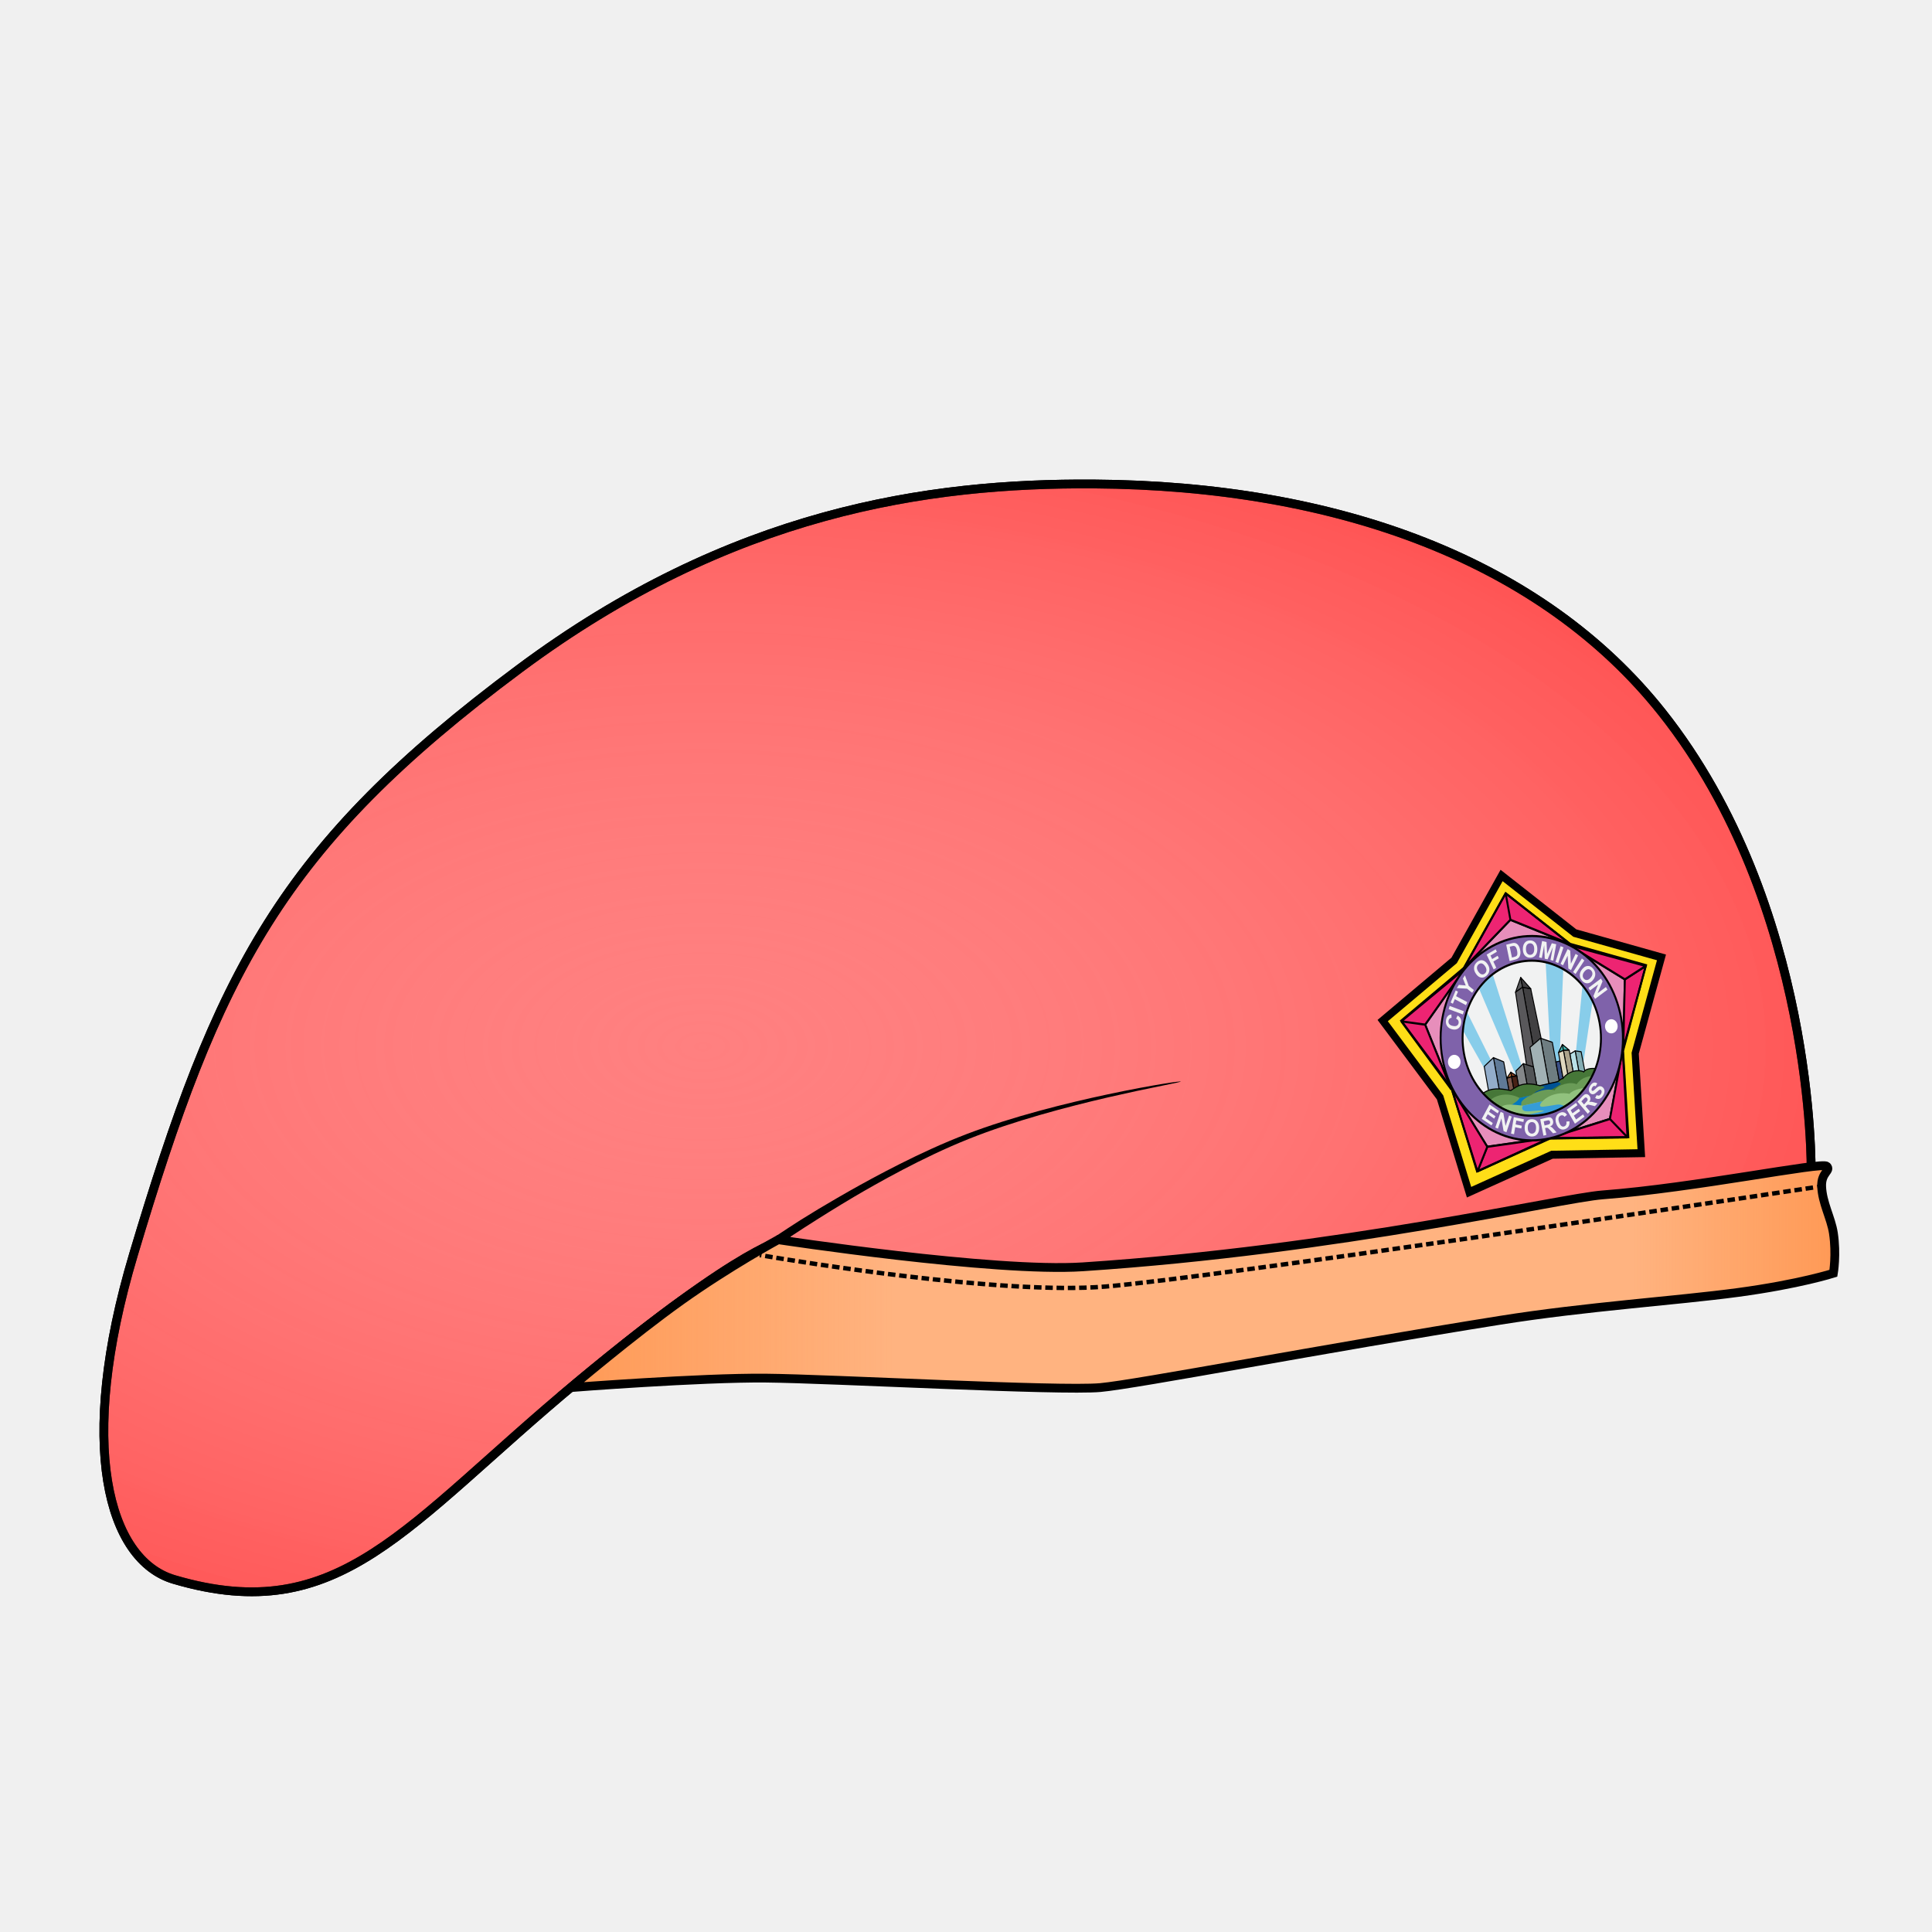
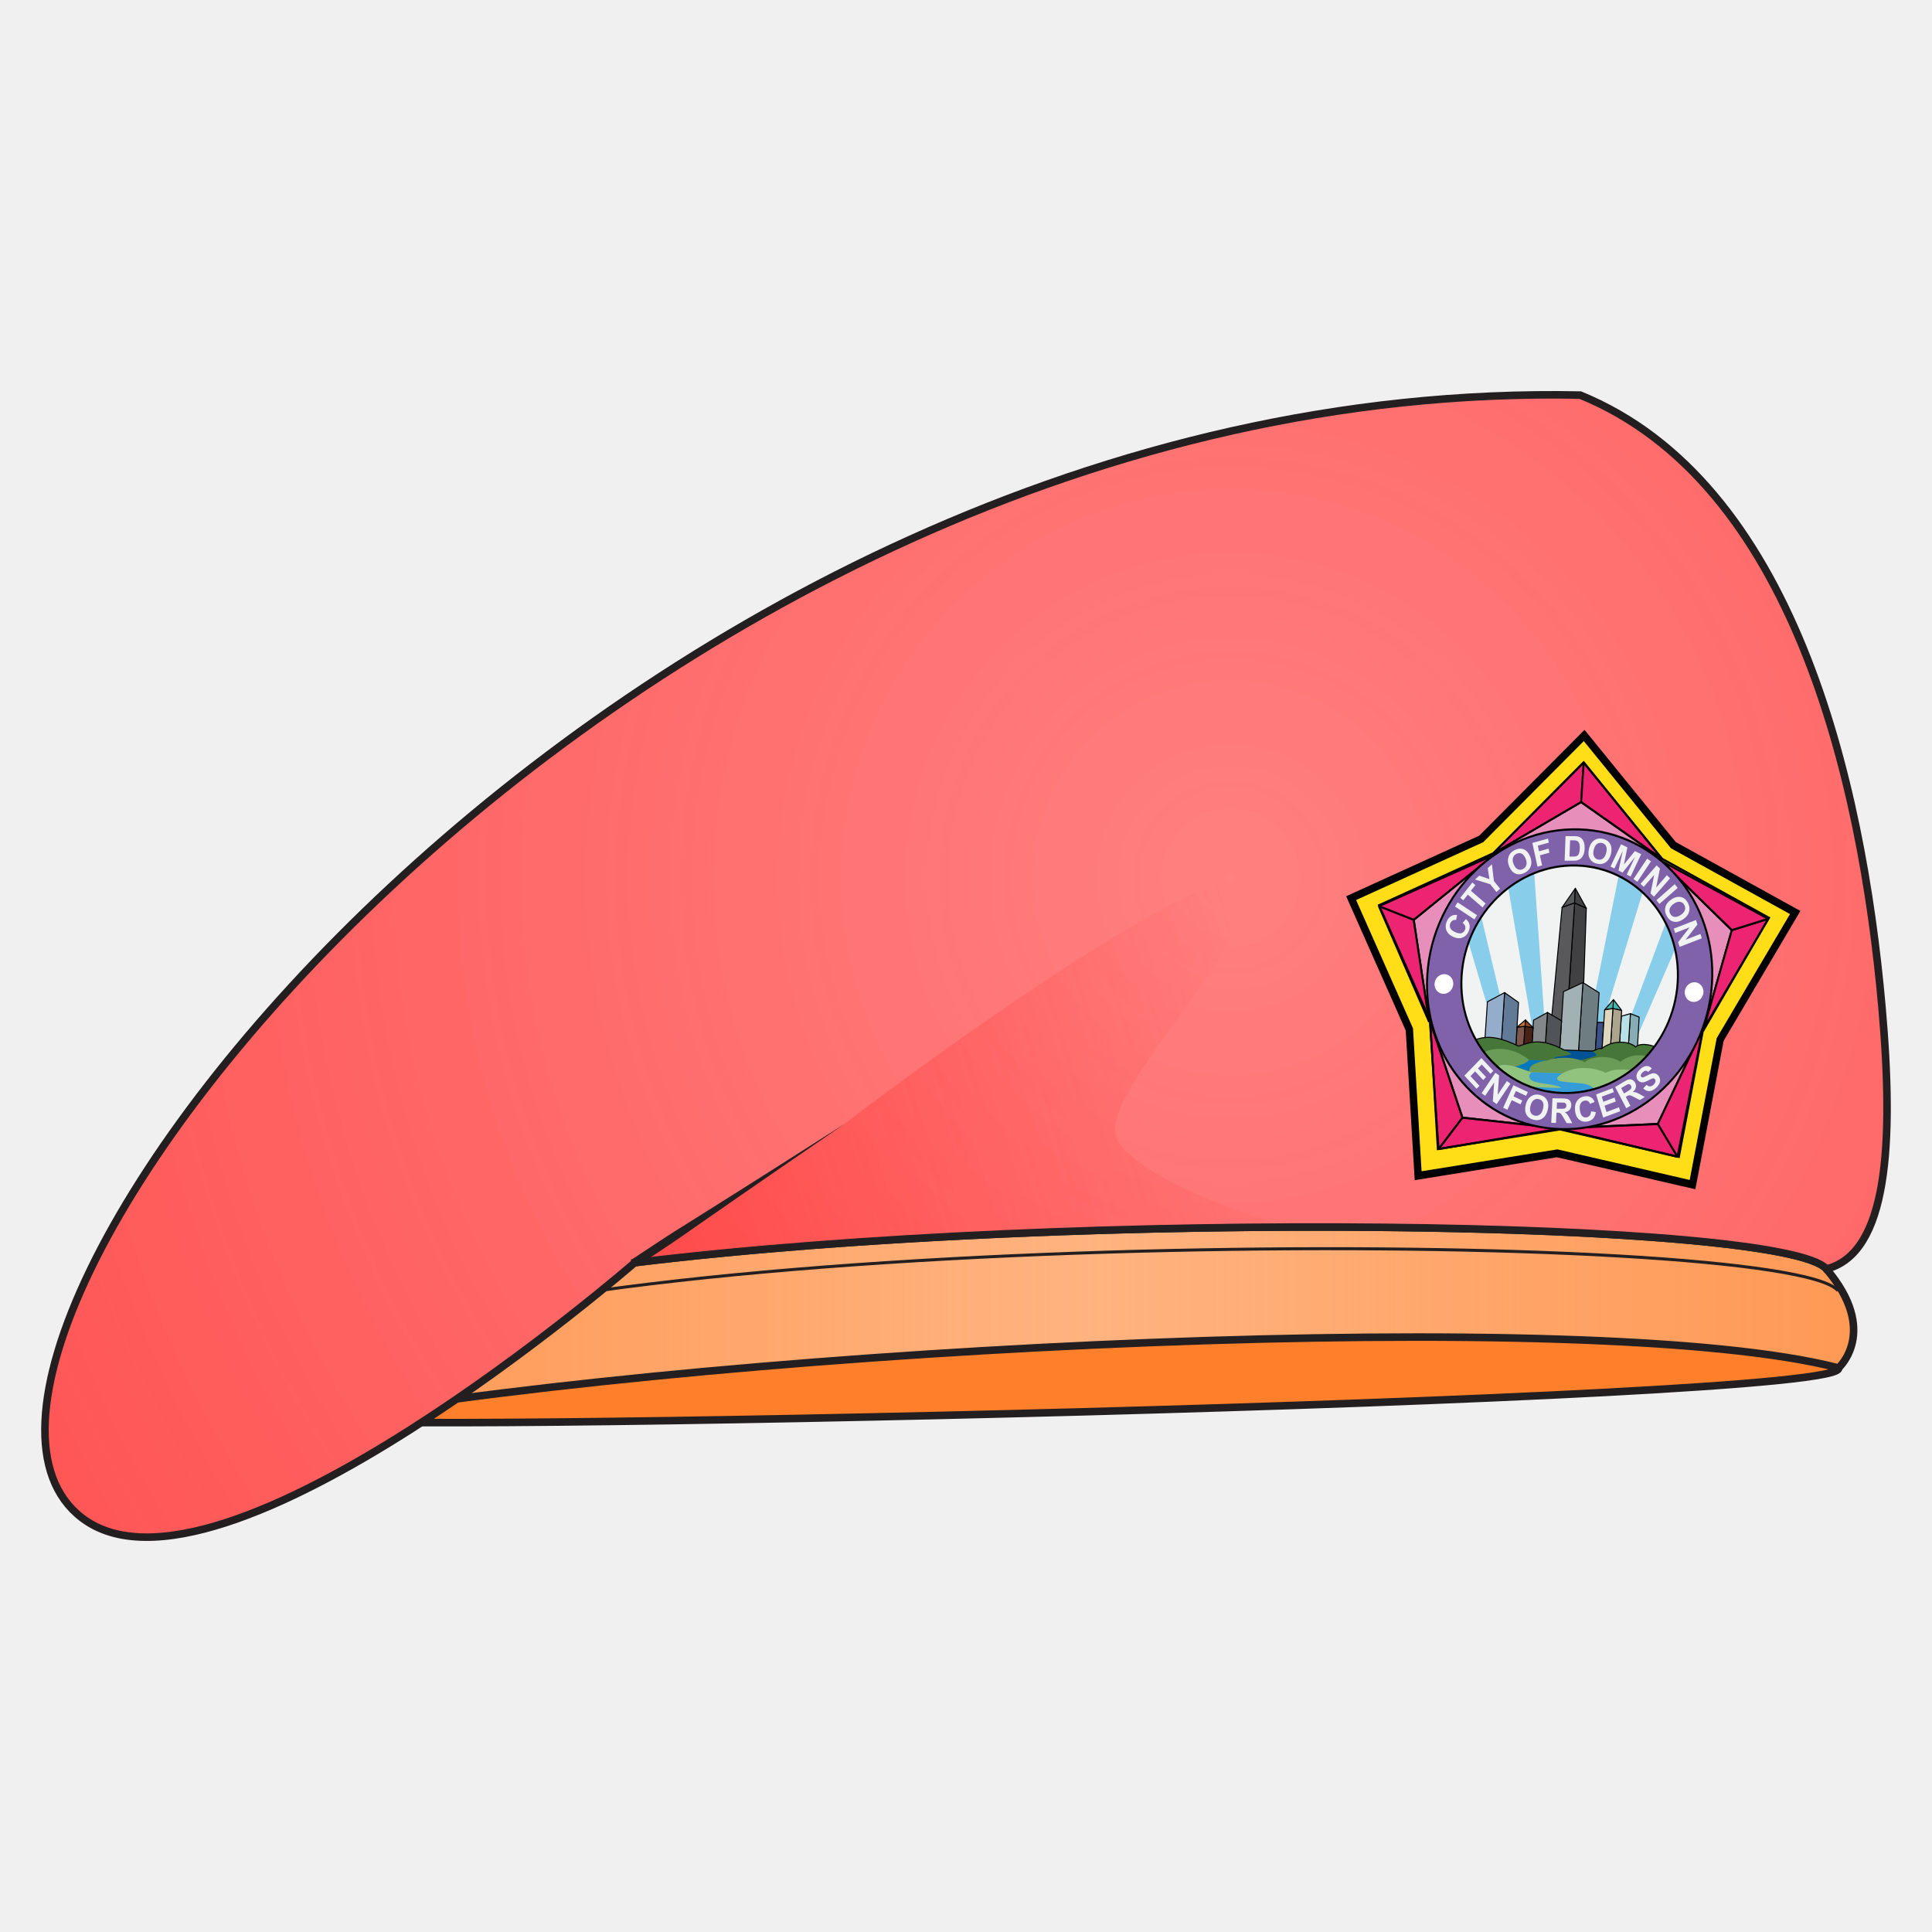
<svg xmlns="http://www.w3.org/2000/svg" xmlns:xlink="http://www.w3.org/1999/xlink" viewBox="0 0 256 256">
  <defs>
+     <linearGradient id="innoGrad3">
+       <stop offset="0" stop-color="#ff2a2a" stop-opacity="0" />
+       <stop offset="1" stop-color="#ff2a2a" stop-opacity=".502" />
+     </linearGradient>
    <linearGradient id="innoGrad2">
+       <stop offset="0" stop-color="#ff2a2a" stop-opacity=".502" />
+       <stop offset="1" stop-color="#ff2a2a" stop-opacity="0" />
+     </linearGradient>
+     <linearGradient id="innoGrad1">
      <stop offset="0" stop-color="#ff7f2a" stop-opacity=".502" />
-       <stop offset=".262" stop-color="#ff7f2a" stop-opacity="0" />
-       <stop offset=".839" stop-color="#ff7f2a" stop-opacity="0" />
+       <stop offset=".5" stop-color="#ff7f2a" stop-opacity="0" />
      <stop offset="1" stop-color="#ff7f2a" stop-opacity=".502" />
    </linearGradient>
-     <linearGradient id="innoGrad1">
-       <stop offset="0" stop-color="#ff8080" stop-opacity="0" />
-       <stop offset="1" stop-color="#ff2a2a" stop-opacity=".502" />
-     </linearGradient>
-     <radialGradient id="radialGradient906" cx="100.334" cy="119.349" r="97.645" fx="100.334" fy="119.349" gradientTransform="matrix(1.33882 0 0 .74843 -38.493 29.692)" gradientUnits="userSpaceOnUse" xlink:href="#innoGrad1" />
-     <linearGradient id="linearGradient943" x1="80.144" x2="225.998" y1="145.261" y2="145.261" gradientTransform="translate(-.835)" gradientUnits="userSpaceOnUse" xlink:href="#innoGrad2" />
+     <linearGradient id="linearGradient855" x1="42.611" x2="246.112" y1="175.326" y2="175.326" gradientUnits="userSpaceOnUse" xlink:href="#innoGrad1" />
+     <linearGradient id="linearGradient885" x1="84.414" x2="170.58" y1="167.79" y2="141.82" gradientUnits="userSpaceOnUse" xlink:href="#innoGrad2" />
+     <radialGradient id="radialGradient893" cx="153.821" cy="119.399" r="122.546" fx="153.821" fy="119.399" gradientTransform="matrix(1.4754 0 0 1.47631 -63.92 -59.945)" gradientUnits="userSpaceOnUse" xlink:href="#innoGrad3" />
  </defs>
-   <g>
-     <path fill="#ff8080" stroke="#000" stroke-miterlimit="10" stroke-width="1.164" d="M239.983 155.19s.534-35.207-19.755-60.787c-15.876-20.015-42.853-30.066-75.34-30.273-21.88-.14-47.994 3.597-76.027 24.452-31.826 23.676-40.031 40.36-51.17 77.64-7.541 25.234-3.395 40.479 5.371 43.066 22.027 6.503 30.692-7.263 53.367-26.102 22.675-18.838 27.654-18.92 27.654-18.92s18.086 8.036 40.805 6.502c22.719-1.533 95.095-15.578 95.095-15.578z" />
-     <path fill="url(#radialGradient906)" stroke="#000" stroke-miterlimit="10" d="M221.966 133.206S222.425 102.969 205 81c-13.635-17.19-36.804-25.822-64.705-26-18.792-.12-41.219 3.089-65.295 21-27.333 20.334-34.38 34.663-43.947 66.681-6.476 21.671-2.915 34.764 4.614 36.986 18.917 5.585 26.359-6.238 45.833-22.417 19.474-16.179 23.75-16.25 23.75-16.25s15.533 6.902 35.045 5.585c19.512-1.317 81.671-13.379 81.671-13.379z" transform="matrix(1.16437 0 0 1.16437 -18.467 .09)" />
-     <path d="M156.479 143.307c-.006-.036-.829.049-2.233.28-1.736.284-4.366.761-7.453 1.417-5.58 1.187-12.67 2.962-18.678 5.254a83.1 83.1 0 0 0-4.662 1.954c-5.784 2.62-11.214 5.772-12.511 6.523a150.52 150.52 0 0 0-4.905 2.95 211.26 211.26 0 0 0-3.243 2.119l.632.924c-.007.005 2.06-1.363 3.21-2.1.582-.372 2.677-1.718 4.824-3.019 1.333-.808 6.556-3.972 12.32-6.69a82.75 82.75 0 0 1 4.59-2.008c5.926-2.366 12.955-4.229 18.51-5.517a255.72 255.72 0 0 1 7.405-1.593c1.393-.28 2.2-.458 2.194-.494z" />
-   </g>
-   <g>
-     <path fill="#ffb380" d="M242.06 154.53c.582.613-.747.81-.683 2.655.075 2.196 1.253 4.196 1.556 6.21.427 2.824 0 5.317 0 5.317s-4.505 1.45-12.618 2.542c-8.22 1.107-20.121 1.868-31.534 3.688-23.422 3.734-48.147 8.478-52.978 8.916-5.403.49-35.711-1.171-44.343-1.251-8.631-.08-25.831 1.251-25.831 1.251s8.25-6.986 14.595-11.51c6.345-4.523 12.886-8.083 12.886-8.083s28.648 4.367 40.364 3.594c34.199-2.257 63.288-9.104 68.876-9.53 12.289-.936 29.128-4.412 29.71-3.799z" />
-     <path fill="url(#linearGradient943)" stroke="#000" stroke-miterlimit="10" d="M223.75 132.639c.5.526-.642.696-.587 2.28.065 1.886 1.076 3.604 1.337 5.333.366 2.426 0 4.567 0 4.567s-3.869 1.245-10.837 2.183c-7.06.951-17.281 1.604-27.083 3.167-20.115 3.207-41.35 7.282-45.499 7.658-4.64.42-30.67-1.006-38.083-1.075-7.413-.069-22.185 1.075-22.185 1.075s7.086-6 12.535-9.885S104.415 141 104.415 141s24.604 3.75 34.666 3.086c29.371-1.938 54.354-7.819 59.153-8.185 10.554-.803 25.016-3.789 25.516-3.262z" transform="matrix(1.16437 0 0 1.16437 -18.467 .09)" />
-     <g fill="none" stroke="#000" stroke-miterlimit="10" stroke-width=".5">
-       <path stroke-width=".582" d="M241.377 157.185l-.57.086" />
-       <path stroke-dasharray=".997,.498" stroke-width=".582" d="M240.237 157.356c-9.788 1.474-79.606 11.949-93.75 13.118-13.73 1.135-40.672-3.294-45.814-4.17" />
-       <path stroke-width=".582" d="M100.383 166.253l-.569-.099" />
-     </g>
-   </g>
-   <g transform="matrix(.24959 -.05656 .05046 .27977 98.393 113.923)">
-     <path fill="#ffde17" stroke="#000" stroke-miterlimit="10" stroke-width="3.709" d="M385.703 217.684l-45.738 8.498-6.067-46.113-22.195-40.883 41.986-20.02 32.014-33.746 32.038 33.747 41.962 20.019-22.219 40.883-6.067 46.113z" />
-     <path fill="#e78ebb" stroke="#000" stroke-linejoin="bevel" stroke-miterlimit="10" d="M386.122 106.48l-28.12 17.143h56.256zM358.151 124.15l-25.174 21.255 7.348 32.103zM386.284 209.812l-45.755-32.73 12.911 30.31zM439.01 145.405l-7.348 32.103-17.826-53.357z" />
+   <path fill="#ff7f2a" stroke="#231f20" stroke-miterlimit="10" d="M243.61 181.26c-4.756-11.196-189.098-6.309-200.499 6.717-1.799 2.056 202.411-2.218 200.5-6.717z" />
+   <path fill="#ffb380" d="M242.011 168.145c7.036 8.316 1.6 13.115 1.6 13.115-31.977-8.317-144.54-2.879-200.5 6.717v-11.56c35.815-16.909 191.865-16.588 198.9-8.272z" style="font-variant-east_asian:normal" />
+   <path fill="url(#linearGradient855)" stroke="#231f20" stroke-miterlimit="10" d="M242.011 168.145c7.036 8.316 1.6 13.115 1.6 13.115-31.977-8.317-144.54-2.879-200.5 6.717v-11.56c35.815-16.909 191.865-16.588 198.9-8.272z" />
+   <path fill="none" stroke="#231f20" stroke-miterlimit="10" stroke-width=".4" d="M44.645 179.293c35.815-16.909 191.865-16.587 198.9-8.271" />
+   <path fill="#ff8080" d="M84.1 167.315c59.222-7.226 152.509-5.556 157.911.83 8.155-2.085 8.965-16.606 7.355-34.75-2.682-30.242-11.831-69.528-39.972-81.044-127.27-2.56-226.949 126.834-198.58 148.74C29.04 215.168 84.1 167.316 84.1 167.316z" />
+   <path fill="url(#linearGradient885)" d="M163.027 116.326c8.115 5.318-19.026 28.828-14.83 34.986 4.198 6.157 22.383 11.28 22.383 11.28-28.59.122-60.75 1.583-86.48 4.723l27.763-18.362s35.153-27.073 51.164-32.627z" />
+   <path fill="url(#radialGradient893)" stroke="#231f20" stroke-miterlimit="10" d="M84.1 167.315c59.222-7.226 152.509-5.556 157.911.83 8.155-2.085 8.965-16.606 7.355-34.75-2.682-30.242-11.831-69.528-39.972-81.044-127.27-2.56-226.949 126.834-198.58 148.74C29.04 215.168 84.1 167.316 84.1 167.316z" />
+   <path fill="#231f20" d="M111.863 148.953c-27.962 17.81-18.705 11.689-28.077 17.887l.628.95c9.372-6.199.117-.076 27.45-18.837z" />
+   <g stroke-width=".66" transform="matrix(.39757 .01287 -.0271 .41862 58.88 56.729)">
+     <path fill="#ffde17" stroke="#000" stroke-miterlimit="10" stroke-width="2.448" d="M385.703 217.684l-45.738 8.498-6.067-46.113-22.195-40.883 41.986-20.02 32.014-33.746 32.038 33.747 41.962 20.019-22.219 40.883-6.067 46.113z" />
+     <path fill="#e78ebb" stroke="#000" stroke-linejoin="bevel" stroke-miterlimit="10" d="M386.122 106.48l-28.12 17.143h56.256zm-27.971 17.67l-25.174 21.255 7.348 32.103zm28.133 85.662l-45.755-32.73 12.911 30.31zm52.726-64.407l-7.348 32.103-17.826-53.357z" />
    <path fill="#e78ebb" stroke="#000" stroke-linejoin="bevel" stroke-miterlimit="10" d="M431.458 177.082l-12.91 30.31-32.845 2.42z" />
-     <path fill="#ed2472" stroke="#000" stroke-linejoin="bevel" stroke-miterlimit="10" d="M386.122 93.98v12.5l-28.12 17.143zM386.122 93.98l28.136 29.643-28.136-17.142zM332.977 145.405l7.348 32.103-19.203-36.063zM358.151 124.15l-25.174 21.255-11.855-3.96zM386.284 209.812l-40.117 7.748 7.273-10.167z" />
-     <path fill="#ed2472" stroke="#000" stroke-linejoin="bevel" stroke-miterlimit="10" d="M353.44 207.393l-7.273 10.167-5.638-40.478zM450.865 141.445l-11.855 3.96-7.348 32.103z" />
-     <path fill="#ed2472" stroke="#000" stroke-linejoin="bevel" stroke-miterlimit="10" d="M450.865 141.445l-37.029-17.294 25.174 21.254zM418.548 207.393l-32.845 2.419 40.117 7.748zM431.458 177.082l-12.91 30.31 7.272 10.168z" />
+     <path fill="#ed2472" stroke="#000" stroke-linejoin="bevel" stroke-miterlimit="10" d="M386.122 93.98v12.5l-28.12 17.143zm0 0l28.136 29.643-28.136-17.142zm-53.145 51.425l7.348 32.103-19.203-36.063zm25.174-21.255l-25.174 21.255-11.855-3.96zm28.133 85.662l-40.117 7.748 7.273-10.167z" />
+     <path fill="#ed2472" stroke="#000" stroke-linejoin="bevel" stroke-miterlimit="10" d="M353.44 207.393l-7.273 10.167-5.638-40.478zm97.425-65.948l-11.855 3.96-7.348 32.103z" />
+     <path fill="#ed2472" stroke="#000" stroke-linejoin="bevel" stroke-miterlimit="10" d="M450.865 141.445l-37.029-17.294 25.174 21.254zm-32.317 65.948l-32.845 2.419 40.117 7.748zm12.91-30.311l-12.91 30.31 7.272 10.168z" />
    <path fill="none" stroke="#000" stroke-miterlimit="10" d="M358.002 123.56l28.12-29.641 28.136 29.642 36.864 17.585-19.512 35.908-5.329 40.506-40.159-7.461-40.175 7.46-5.328-40.505-19.497-35.908z" />
    <circle cx="386.122" cy="162.575" r="47.429" fill="#7f62aa" stroke="#000" stroke-miterlimit="10" />
    <path fill="#88cdea" d="M422.122 162.575c0 19.877-16.121 36-36 36-19.881 0-36-16.123-36-36 0-19.882 16.119-36.001 36-36.001 19.879-.001 36 16.118 36 36z" />
    <g fill="#f1f2f2">
-       <path d="M349.33 145.867l1.013-1.233c.701.532 1.141 1.126 1.322 1.783.18.657.116 1.372-.194 2.146-.384.958-1.026 1.614-1.928 1.969-.902.355-1.919.305-3.055-.15-1.201-.481-2.009-1.165-2.425-2.051-.416-.886-.421-1.834-.017-2.844.354-.882.901-1.495 1.644-1.837.44-.205.981-.273 1.625-.206l-.233 1.58c-.408-.064-.775-.005-1.1.179-.325.184-.565.47-.72.856-.214.535-.196 1.045.055 1.532.25.486.805.902 1.665 1.246.912.365 1.627.46 2.146.289.519-.173.883-.522 1.093-1.047.155-.387.166-.77.031-1.146-.135-.378-.442-.733-.922-1.066zM353.169 144.649l-6.745-3.858.779-1.362 6.745 3.858zM355.607 140.76l-5.17-3.865-1.381 1.846-1.053-.787 3.698-4.945 1.053.788-1.377 1.842 5.17 3.867zM359.899 135.758l-2.237-2.385-5.154-1.335 1.341-1.258 3.437.99-.796-3.467 1.318-1.236 1.002 5.244 2.23 2.378zM363.646 127.675c-.367-.701-.57-1.345-.61-1.93a3.66 3.66 0 0 1 .146-1.28c.125-.42.313-.782.565-1.085.334-.406.781-.756 1.341-1.05 1.014-.531 1.99-.642 2.929-.332.938.31 1.701 1.026 2.288 2.146.582 1.11.735 2.139.46 3.083-.275.944-.918 1.68-1.93 2.21-1.023.536-2.001.65-2.932.342s-1.683-1.008-2.257-2.104zm1.408-.797c.408.78.897 1.276 1.468 1.49.571.214 1.133.175 1.687-.115s.904-.728 1.05-1.313c.146-.585.01-1.277-.408-2.075-.413-.79-.895-1.287-1.443-1.494-.549-.207-1.11-.161-1.683.14-.573.3-.932.738-1.077 1.315-.144.576-.009 1.26.406 2.052zM373.003 127.344l-2.216-7.448 5.106-1.52.375 1.26-3.602 1.073.524 1.763 3.109-.925.375 1.26-3.109.925.942 3.165zM381.68 117.413l2.866-.082c.646-.02 1.141.017 1.482.106.459.122.856.349 1.191.682.335.333.594.746.777 1.237.185.49.286 1.1.308 1.829.018.639-.046 1.192-.191 1.66-.179.57-.442 1.036-.793 1.396-.265.272-.626.49-1.084.65-.343.12-.804.188-1.383.205l-2.951.084zm1.606 1.269l.146 5.145 1.171-.034c.438-.012.753-.046.946-.101.253-.071.46-.185.624-.341.164-.156.293-.41.389-.761.096-.351.136-.827.119-1.427-.017-.6-.083-1.06-.198-1.378-.115-.318-.271-.565-.467-.74a1.497 1.497 0 0 0-.736-.345c-.221-.043-.65-.056-1.29-.038zM389.745 121.223c.139-.78.372-1.412.699-1.9.244-.357.544-.665.9-.92a3.008 3.008 0 0 1 1.111-.512c.513-.117 1.08-.12 1.703-.008 1.127.202 1.966.712 2.518 1.532.552.82.717 1.853.494 3.098-.221 1.235-.729 2.14-1.524 2.719-.796.577-1.756.766-2.88.565-1.138-.203-1.979-.712-2.527-1.525-.547-.815-.712-1.831-.494-3.05zm1.601.233c-.155.866-.072 1.558.248 2.077.32.519.788.833 1.403.943.616.11 1.161-.021 1.635-.395.475-.373.791-1.003.949-1.89.156-.876.081-1.565-.227-2.065-.307-.5-.779-.807-1.416-.92-.636-.114-1.188.013-1.656.38-.467.366-.779.989-.936 1.87zM397.291 126.569l3.032-7.154 2.162.917-.771 5.43 3.352-4.336 2.167.918-3.032 7.154-1.343-.57 2.388-5.631-3.808 5.03-1.391-.59.972-6.23-2.387 5.63zM405.208 130.279l4.095-6.604 1.333.827-4.095 6.604zM407.645 131.705l4.959-5.982 1.176.974-.863 6.025 3.312-3.995 1.122.93-4.959 5.982-1.212-1.005.822-5.9-3.234 3.9zM413.29 136.714l5.734-5.244 1.059 1.158-5.734 5.243zM418.261 136.305c.655-.444 1.271-.72 1.849-.824a3.667 3.667 0 0 1 1.288 0c.432.077.813.224 1.143.439.441.286.84.69 1.194 1.214.643.948.862 1.905.66 2.873-.202.968-.827 1.806-1.874 2.516-1.039.704-2.043.972-3.012.805-.969-.167-1.773-.723-2.414-1.667-.648-.957-.872-1.915-.671-2.875.2-.96.812-1.787 1.837-2.481zm.951 1.309c-.729.494-1.167 1.036-1.314 1.627-.148.59-.047 1.146.305 1.664.351.518.825.816 1.423.896.598.079 1.27-.134 2.016-.64.737-.5 1.178-1.034 1.321-1.603.143-.57.034-1.121-.329-1.656-.362-.536-.839-.843-1.428-.921-.589-.078-1.255.13-1.994.633zM419.675 145.519l7.193-2.94.577 1.414-3.601 4.907 4.804-1.963.551 1.35-7.192 2.939-.596-1.457 3.506-4.816-4.69 1.917z" />
+       <path d="M349.33 145.867l1.013-1.233c.701.532 1.141 1.126 1.322 1.783.18.657.116 1.372-.194 2.146-.384.958-1.026 1.614-1.928 1.969-.902.355-1.919.305-3.055-.15-1.201-.481-2.009-1.165-2.425-2.051-.416-.886-.421-1.834-.017-2.844.354-.882.901-1.495 1.644-1.837.44-.205.981-.273 1.625-.206l-.233 1.58c-.408-.064-.775-.005-1.1.179-.325.184-.565.47-.72.856-.214.535-.196 1.045.055 1.532.25.486.805.902 1.665 1.246.912.365 1.627.46 2.146.289.519-.173.883-.522 1.093-1.047.155-.387.166-.77.031-1.146-.135-.378-.442-.733-.922-1.066zm3.839-1.218l-6.745-3.858.779-1.362 6.745 3.858zm2.438-3.889l-5.17-3.865-1.381 1.846-1.053-.787 3.698-4.945 1.053.788-1.377 1.842 5.17 3.867zm4.292-5.002l-2.237-2.385-5.154-1.335 1.341-1.258 3.437.99-.796-3.467 1.318-1.236 1.002 5.244 2.23 2.378zm3.747-8.083c-.367-.701-.57-1.345-.61-1.93a3.66 3.66 0 0 1 .146-1.28c.125-.42.313-.782.565-1.085.334-.406.781-.756 1.341-1.05 1.014-.531 1.99-.642 2.929-.332.938.31 1.701 1.026 2.288 2.146.582 1.11.735 2.139.46 3.083-.275.944-.918 1.68-1.93 2.21-1.023.536-2.001.65-2.932.342s-1.683-1.008-2.257-2.104zm1.408-.797c.408.78.897 1.276 1.468 1.49.571.214 1.133.175 1.687-.115s.904-.728 1.05-1.313c.146-.585.01-1.277-.408-2.075-.413-.79-.895-1.287-1.443-1.494-.549-.207-1.11-.161-1.683.14-.573.3-.932.738-1.077 1.315-.144.576-.009 1.26.406 2.052zm7.949.466l-2.216-7.448 5.106-1.52.375 1.26-3.602 1.073.524 1.763 3.109-.925.375 1.26-3.109.925.942 3.165zm8.677-9.931l2.866-.082c.646-.02 1.141.017 1.482.106.459.122.856.349 1.191.682.335.333.594.746.777 1.237.185.49.286 1.1.308 1.829.018.639-.046 1.192-.191 1.66-.179.57-.442 1.036-.793 1.396-.265.272-.626.49-1.084.65-.343.12-.804.188-1.383.205l-2.951.084zm1.606 1.269l.146 5.145 1.171-.034c.438-.012.753-.046.946-.101.253-.071.46-.185.624-.341.164-.156.293-.41.389-.761.096-.351.136-.827.119-1.427-.017-.6-.083-1.06-.198-1.378-.115-.318-.271-.565-.467-.74a1.497 1.497 0 0 0-.736-.345c-.221-.043-.65-.056-1.29-.038zm6.459 2.541c.139-.78.372-1.412.699-1.9.244-.357.544-.665.9-.92a3.008 3.008 0 0 1 1.111-.512c.513-.117 1.08-.12 1.703-.008 1.127.202 1.966.712 2.518 1.532.552.82.717 1.853.494 3.098-.221 1.235-.729 2.14-1.524 2.719-.796.577-1.756.766-2.88.565-1.138-.203-1.979-.712-2.527-1.525-.547-.815-.712-1.831-.494-3.05zm1.601.233c-.155.866-.072 1.558.248 2.077.32.519.788.833 1.403.943.616.11 1.161-.021 1.635-.395.475-.373.791-1.003.949-1.89.156-.876.081-1.565-.227-2.065-.307-.5-.779-.807-1.416-.92-.636-.114-1.188.013-1.656.38-.467.366-.779.989-.936 1.87zm5.945 5.113l3.032-7.154 2.162.917-.771 5.43 3.352-4.336 2.167.918-3.032 7.154-1.343-.57 2.388-5.631-3.808 5.03-1.391-.59.972-6.23-2.387 5.63zm7.917 3.71l4.095-6.604 1.333.827-4.095 6.604zm2.437 1.426l4.959-5.982 1.176.974-.863 6.025 3.312-3.995 1.122.93-4.959 5.982-1.212-1.005.822-5.9-3.234 3.9zm5.645 5.009l5.734-5.244 1.059 1.158-5.734 5.243zm4.971-.409c.655-.444 1.271-.72 1.849-.824a3.667 3.667 0 0 1 1.288 0 3.05 3.05 0 0 1 1.143.439c.441.286.84.69 1.194 1.214.643.948.862 1.905.66 2.873-.202.968-.827 1.806-1.874 2.516-1.039.704-2.043.972-3.012.805-.969-.167-1.773-.723-2.414-1.667-.648-.957-.872-1.915-.671-2.875.2-.96.812-1.787 1.837-2.481zm.951 1.309c-.729.494-1.167 1.036-1.314 1.627-.148.59-.047 1.146.305 1.664.351.518.825.816 1.423.896.598.079 1.27-.134 2.016-.64.737-.5 1.178-1.034 1.321-1.603.143-.57.034-1.121-.329-1.656-.362-.536-.839-.843-1.428-.921-.589-.078-1.255.13-1.994.633zm.463 7.905l7.193-2.94.577 1.414-3.601 4.907 4.804-1.963.551 1.35-7.192 2.939-.596-1.457 3.506-4.816-4.69 1.917z" />
    </g>
    <g fill="#f1f2f2">
-       <path d="M353.192 194.1l5.281-5.724 4.244 3.916-.894.968-3.088-2.85-1.171 1.27 2.874 2.65-.89.966-2.874-2.651-1.438 1.558 3.198 2.95-.89.965zM359.302 199.468l4.144-6.595 1.295.814-.068 6.1 2.768-4.403 1.237.777-4.144 6.594-1.336-.84.044-5.971-2.702 4.3zM366.777 203.848l2.912-7.224 4.952 1.996-.493 1.223-3.493-1.408-.689 1.709 3.016 1.216-.493 1.223-3.016-1.216-1.237 3.069zM374.227 202.684c.155-.777.402-1.407.74-1.89.251-.353.558-.655.92-.904a3.016 3.016 0 0 1 1.125-.49c.516-.106 1.085-.098 1.707.026 1.125.225 1.956.754 2.492 1.587s.68 1.87.432 3.114c-.246 1.233-.774 2.13-1.583 2.693-.81.563-1.775.73-2.897.508-1.136-.227-1.97-.754-2.501-1.58-.533-.827-.677-1.848-.435-3.064zm1.6.266c-.173.865-.104 1.56.206 2.086.311.526.773.85 1.388.974.615.123 1.164.002 1.646-.362.483-.364.813-.988.989-1.874.175-.876.113-1.566-.184-2.074-.298-.507-.765-.824-1.4-.951-.635-.127-1.191-.012-1.667.347s-.803.975-.978 1.854zM383.101 208.126l-.126-7.788 3.31-.054c.832-.013 1.437.047 1.816.18.381.135.686.379.918.732.232.354.354.762.361 1.222.008.585-.156 1.07-.492 1.456-.338.387-.848.635-1.529.745.344.192.627.406.854.64.225.233.529.65.914 1.25l.977 1.503-1.881.03-1.164-1.676c-.414-.6-.696-.976-.847-1.131a1.2 1.2 0 0 0-.478-.316c-.167-.056-.432-.081-.793-.075l-.319.006.053 3.25zm1.5-4.52l1.163-.02c.754-.012 1.225-.052 1.411-.118a.842.842 0 0 0 .436-.336c.104-.158.154-.354.15-.587-.004-.263-.078-.473-.221-.632-.143-.16-.342-.258-.596-.296-.128-.016-.511-.02-1.148-.008l-1.227.02zM396.11 204.078l1.588.185c-.066.879-.328 1.573-.783 2.08-.455.51-1.094.844-1.914 1.003-1.016.197-1.918.012-2.705-.555-.789-.567-1.299-1.452-1.533-2.655-.246-1.272-.109-2.324.412-3.156.52-.831 1.314-1.351 2.387-1.56.936-.181 1.748-.052 2.439.388.412.26.764.679 1.055 1.257l-1.457.66a1.643 1.643 0 0 0-.748-.828c-.33-.174-.701-.221-1.111-.141-.566.109-.988.402-1.262.877-.273.476-.322 1.169-.146 2.08.188.967.496 1.62.924 1.964.426.343.918.46 1.475.353.41-.08.738-.278.982-.597.245-.32.376-.77.397-1.355zM400.268 205.927l-2.873-7.24 5.367-2.13.486 1.226-3.906 1.55.637 1.604 3.635-1.442.484 1.22-3.635 1.442.781 1.97 4.045-1.604.484 1.22zM407.739 202.745l-4.158-6.585 2.799-1.768c.703-.444 1.252-.708 1.645-.791a1.797 1.797 0 0 1 1.166.147c.383.18.695.467.941.856.313.494.426.993.338 1.499-.088.505-.393.982-.918 1.43.393-.013.746.022 1.061.105.314.082.791.279 1.432.59l1.615.778-1.59 1.004-1.865-.826c-.666-.296-1.104-.472-1.313-.525a1.206 1.206 0 0 0-.572-.021c-.172.04-.412.156-.717.349l-.27.17 1.736 2.749zm-1.07-4.64l.984-.621c.637-.403 1.02-.682 1.143-.836a.838.838 0 0 0 .197-.514 1.015 1.015 0 0 0-.176-.58c-.141-.221-.313-.362-.518-.424-.205-.062-.426-.042-.664.058-.117.054-.445.25-.984.59l-1.037.656zM412.948 196.295l1.021-1.15c.418.315.811.465 1.182.45.369-.015.73-.185 1.08-.51.371-.344.578-.682.621-1.014.043-.332-.033-.603-.229-.813a.705.705 0 0 0-.438-.234c-.168-.021-.383.024-.645.137-.178.079-.563.28-1.154.606-.76.42-1.369.634-1.826.642-.641.01-1.172-.21-1.59-.662a2.012 2.012 0 0 1-.51-1.046c-.071-.406-.012-.82.176-1.24.189-.42.502-.833.941-1.24.717-.664 1.402-1.007 2.055-1.028.654-.021 1.234.222 1.738.729l-1.107 1.12c-.32-.248-.621-.361-.904-.34-.281.022-.584.184-.908.484-.336.31-.533.623-.596.937a.565.565 0 0 0 .145.524.601.601 0 0 0 .494.188c.258-.013.729-.213 1.412-.601.686-.387 1.227-.635 1.627-.742.4-.107.789-.11 1.17-.005.379.105.736.338 1.07.699.303.327.496.718.58 1.172.082.455.021.905-.182 1.353-.203.448-.553.9-1.051 1.36-.721.669-1.43 1.017-2.127 1.04-.695.026-1.377-.246-2.045-.816z" />
+       <path d="M353.192 194.1l5.281-5.724 4.244 3.916-.894.968-3.088-2.85-1.171 1.27 2.874 2.65-.89.966-2.874-2.651-1.438 1.558 3.198 2.95-.89.965zm6.11 5.368l4.144-6.595 1.295.814-.068 6.1 2.768-4.403 1.237.777-4.144 6.594-1.336-.84.044-5.971-2.702 4.3zm7.475 4.38l2.912-7.224 4.952 1.996-.493 1.223-3.493-1.408-.689 1.709 3.016 1.216-.493 1.223-3.016-1.216-1.237 3.069zm7.45-1.164c.155-.777.402-1.407.74-1.89.251-.353.558-.655.92-.904a3.016 3.016 0 0 1 1.125-.49c.516-.106 1.085-.098 1.707.026 1.125.225 1.956.754 2.492 1.587s.68 1.87.432 3.114c-.246 1.233-.774 2.13-1.583 2.693-.81.563-1.775.73-2.897.508-1.136-.227-1.97-.754-2.501-1.58-.533-.827-.677-1.848-.435-3.064zm1.6.266c-.173.865-.104 1.56.206 2.086.311.526.773.85 1.388.974.615.123 1.164.002 1.646-.362.483-.364.813-.988.989-1.874.175-.876.113-1.566-.184-2.074-.298-.507-.765-.824-1.4-.951-.635-.127-1.191-.012-1.667.347s-.803.975-.978 1.854zm7.274 5.176l-.126-7.788 3.31-.054c.832-.013 1.437.047 1.816.18.381.135.686.379.918.732.232.354.354.762.361 1.222.008.585-.156 1.07-.492 1.456-.338.387-.848.635-1.529.745.344.192.627.406.854.64.225.233.529.65.914 1.25l.977 1.503-1.881.03-1.164-1.676c-.414-.6-.696-.976-.847-1.131a1.2 1.2 0 0 0-.478-.316c-.167-.056-.432-.081-.793-.075l-.319.006.053 3.25zm1.5-4.52l1.163-.02c.754-.012 1.225-.052 1.411-.118a.842.842 0 0 0 .436-.336c.104-.158.154-.354.15-.587-.004-.263-.078-.473-.221-.632-.143-.16-.342-.258-.596-.296-.128-.016-.511-.02-1.148-.008l-1.227.02zm11.509.472l1.588.185c-.066.879-.328 1.573-.783 2.08-.455.51-1.094.844-1.914 1.003-1.016.197-1.918.012-2.705-.555-.789-.567-1.299-1.452-1.533-2.655-.246-1.272-.109-2.324.412-3.156.52-.831 1.314-1.351 2.387-1.56.936-.181 1.748-.052 2.439.388.412.26.764.679 1.055 1.257l-1.457.66a1.643 1.643 0 0 0-.748-.828c-.33-.174-.701-.221-1.111-.141-.566.109-.988.402-1.262.877-.273.476-.322 1.169-.146 2.08.188.967.496 1.62.924 1.964.426.343.918.46 1.475.353.41-.08.738-.278.982-.597.245-.32.376-.77.397-1.355zm4.158 1.849l-2.873-7.24 5.367-2.13.486 1.226-3.906 1.55.637 1.604 3.635-1.442.484 1.22-3.635 1.442.781 1.97 4.045-1.604.484 1.22zm7.471-3.182l-4.158-6.585 2.799-1.768c.703-.444 1.252-.708 1.645-.791a1.797 1.797 0 0 1 1.166.147c.383.18.695.467.941.856.313.494.426.993.338 1.499-.088.505-.393.982-.918 1.43.393-.013.746.022 1.061.105.314.082.791.279 1.432.59l1.615.778-1.59 1.004-1.865-.826c-.666-.296-1.104-.472-1.313-.525a1.206 1.206 0 0 0-.572-.021c-.172.04-.412.156-.717.349l-.27.17 1.736 2.749zm-1.07-4.64l.984-.621c.637-.403 1.02-.682 1.143-.836a.838.838 0 0 0 .197-.514 1.015 1.015 0 0 0-.176-.58c-.141-.221-.313-.362-.518-.424-.205-.062-.426-.042-.664.058-.117.054-.445.25-.984.59l-1.037.656zm6.279-1.81l1.021-1.15c.418.315.811.465 1.182.45.369-.015.73-.185 1.08-.51.371-.344.578-.682.621-1.014.043-.332-.033-.603-.229-.813a.705.705 0 0 0-.438-.234c-.168-.021-.383.024-.645.137-.178.079-.563.28-1.154.606-.76.42-1.369.634-1.826.642-.641.01-1.172-.21-1.59-.662a2.012 2.012 0 0 1-.51-1.046c-.071-.406-.012-.82.176-1.24.189-.42.502-.833.941-1.24.717-.664 1.402-1.007 2.055-1.028.654-.021 1.234.222 1.738.729l-1.107 1.12c-.32-.248-.621-.361-.904-.34-.281.022-.584.184-.908.484-.336.31-.533.623-.596.937a.565.565 0 0 0 .145.524.601.601 0 0 0 .494.188c.258-.013.729-.213 1.412-.601.686-.387 1.227-.635 1.627-.742.4-.107.789-.11 1.17-.005.379.105.736.338 1.07.699.303.327.496.718.58 1.172.082.455.021.905-.182 1.353-.203.448-.553.9-1.051 1.36-.721.669-1.43 1.017-2.127 1.04-.695.026-1.377-.246-2.045-.816z" />
    </g>
    <circle cx="344.408" cy="165.361" r="2.786" fill="#fff" stroke="#fff" stroke-miterlimit="10" />
    <circle cx="427.789" cy="165.361" r="2.786" fill="#fff" stroke="#fff" stroke-miterlimit="10" />
-     <path fill="#f1f2f2" d="M390.461 197.929l9.729-68.502s-4.24-2.852-14.068-2.854c-9.828-.002-14.06 2.85-14.06 2.85l9.729 68.536zM372.062 195.724l-16.654-51.936s1.271-2.088 4.047-5.225c2.776-3.137 4.28-4.181 4.28-4.181l15.887 63.305s-1.396-.03-4-.707c-2.604-.677-3.56-1.256-3.56-1.256zM351.708 151.98l15.892 41.467s-4.561-2.383-7.946-6.475c-3.859-4.665-4.64-5.97-6.809-10.646-2.169-4.677-2.452-9.327-2.452-9.327s-.563-3.938 0-8.854c.563-4.916 1.315-6.164 1.315-6.164zM400.204 195.724l16.653-51.936s-1.271-2.088-4.048-5.225c-2.776-3.137-4.279-4.181-4.279-4.181l-15.887 63.305s1.396-.03 4-.707c2.604-.677 3.561-1.256 3.561-1.256zM420.558 151.98l-15.892 41.467s4.562-2.383 7.946-6.475c3.858-4.665 4.639-5.97 6.809-10.646 2.17-4.677 2.451-9.327 2.451-9.327s.563-3.938 0-8.854c-.563-4.916-1.314-6.164-1.314-6.164z" />
-     <path fill="#414042" stroke="#000" stroke-linejoin="round" stroke-width=".5" d="M391.289 176.479l-1.147-36.515-4-1.545-.013 39.477z" />
-     <path fill="#58595b" stroke="#000" stroke-linejoin="round" stroke-width=".5" d="M386.142 138.419l-4.078 1.545 4-6.172z" />
-     <path fill="#414042" stroke="#000" stroke-linejoin="round" stroke-width=".5" d="M386.064 133.792l.078 4.627 4 1.545z" />
-     <path fill="#59585b" stroke="#000" stroke-linejoin="round" stroke-width=".5" d="M382.064 139.964l4.078-1.545-.066 39.477-5.16-1.417z" />
-     <path fill="#6e7d81" stroke="#000" stroke-linejoin="round" stroke-width=".5" d="M396.224 166.549l-5.604-3.061v21.668h5.604z" />
-     <path fill="#a1b1b4" stroke="#000" stroke-linejoin="round" stroke-width=".5" d="M390.62 185.156l-6.289-.001v-18.606l6.289-3.061z" />
-     <path fill="#515456" stroke="#000" stroke-linejoin="round" stroke-width=".5" d="M379.453 185.16l4.878-.005v-9.378l-4.878-2.49z" />
-     <path fill="#848789" stroke="#000" stroke-linejoin="round" stroke-width=".5" d="M375.004 175.868l4.449-2.58v11.873l-4.449-.008z" />
-     <path fill="#7c564a" stroke="#000" stroke-linejoin="round" stroke-width=".5" d="M369.679 178.219v6.932l2.616-.001v-7.254z" />
-     <path fill="#492216" stroke="#000" stroke-linejoin="round" stroke-width=".5" d="M372.295 185.15v-7.254l2.709.323v6.934z" />
-     <path fill="#607a97" stroke="#000" stroke-linejoin="round" stroke-width=".5" d="M364.775 185.15h4.904l-.053-14.71-4.851-2.984z" />
-     <path fill="#93adca" stroke="#000" stroke-linejoin="round" stroke-width=".5" d="M359.264 170.53l5.511-3.074v17.694l-5.54-.001z" />
-     <path fill="#85adb3" stroke="#000" stroke-linejoin="round" stroke-width=".5" d="M407.085 185.16v-12.345l2.969 1.003.117 11.343z" />
-     <path fill="#b9e0e6" stroke="#000" stroke-linejoin="round" stroke-width=".5" d="M407.085 185.16l-2.983-.01v-11.415l2.983-.92z" />
-     <path fill="#3b5086" stroke="#000" stroke-linejoin="round" stroke-width=".5" d="M398.419 175.88v9.27l-2.195.006v-9.276z" />
-     <path fill="#42b3ae" stroke="#000" stroke-linejoin="round" stroke-width=".5" d="M401.149 171.386v-2.841l2.953 3.343zM401.149 171.386v-2.841l-2.73 3.343z" />
-     <path fill="#aca48c" stroke="#000" stroke-linejoin="round" stroke-width=".5" d="M404.102 185.15v-13.262l-2.953-.502v13.775z" />
-     <path fill="#dfd8bf" stroke="#000" stroke-linejoin="round" stroke-width=".5" d="M398.419 185.15l2.73.01v-13.774l-2.73.502z" />
-     <path fill="#954520" stroke="#000" stroke-linejoin="round" stroke-width=".5" d="M372.295 175.88l2.709 2.339-2.709-.323z" />
-     <path fill="#c87532" stroke="#000" stroke-linejoin="round" stroke-width=".5" d="M372.295 175.88l-2.616 2.339 2.616-.323z" />
+     <path fill="#f1f2f2" d="M390.461 197.929l9.729-68.502s-4.24-2.852-14.068-2.854c-9.828-.002-14.06 2.85-14.06 2.85l9.729 68.536zm-18.399-2.205l-16.654-51.936s1.271-2.088 4.047-5.225c2.776-3.137 4.28-4.181 4.28-4.181l15.887 63.305s-1.396-.03-4-.707c-2.604-.677-3.56-1.256-3.56-1.256zm-20.354-43.744l15.892 41.467s-4.561-2.383-7.946-6.475c-3.859-4.665-4.64-5.97-6.809-10.646-2.169-4.677-2.452-9.327-2.452-9.327s-.563-3.938 0-8.854c.563-4.916 1.315-6.164 1.315-6.164zm48.496 43.744l16.653-51.936s-1.271-2.088-4.048-5.225c-2.776-3.137-4.279-4.181-4.279-4.181l-15.887 63.305s1.396-.03 4-.707c2.604-.677 3.561-1.256 3.561-1.256zm20.354-43.744l-15.892 41.467s4.562-2.383 7.946-6.475c3.858-4.665 4.639-5.97 6.809-10.646 2.17-4.677 2.451-9.327 2.451-9.327s.563-3.938 0-8.854c-.563-4.916-1.314-6.164-1.314-6.164z" />
+     <path fill="#414042" stroke="#000" stroke-linejoin="round" stroke-width=".33" d="M391.289 176.479l-1.147-36.515-4-1.545-.013 39.477z" />
+     <path fill="#58595b" stroke="#000" stroke-linejoin="round" stroke-width=".33" d="M386.142 138.419l-4.078 1.545 4-6.172z" />
+     <path fill="#414042" stroke="#000" stroke-linejoin="round" stroke-width=".33" d="M386.064 133.792l.078 4.627 4 1.545z" />
+     <path fill="#59585b" stroke="#000" stroke-linejoin="round" stroke-width=".33" d="M382.064 139.964l4.078-1.545-.066 39.477-5.16-1.417z" />
+     <path fill="#6e7d81" stroke="#000" stroke-linejoin="round" stroke-width=".33" d="M396.224 166.549l-5.604-3.061v21.668h5.604z" />
+     <path fill="#a1b1b4" stroke="#000" stroke-linejoin="round" stroke-width=".33" d="M390.62 185.156l-6.289-.001v-18.606l6.289-3.061z" />
+     <path fill="#515456" stroke="#000" stroke-linejoin="round" stroke-width=".33" d="M379.453 185.16l4.878-.005v-9.378l-4.878-2.49z" />
+     <path fill="#848789" stroke="#000" stroke-linejoin="round" stroke-width=".33" d="M375.004 175.868l4.449-2.58v11.873l-4.449-.008z" />
+     <path fill="#7c564a" stroke="#000" stroke-linejoin="round" stroke-width=".33" d="M369.679 178.219v6.932l2.616-.001v-7.254z" />
+     <path fill="#492216" stroke="#000" stroke-linejoin="round" stroke-width=".33" d="M372.295 185.15v-7.254l2.709.323v6.934z" />
+     <path fill="#607a97" stroke="#000" stroke-linejoin="round" stroke-width=".33" d="M364.775 185.15h4.904l-.053-14.71-4.851-2.984z" />
+     <path fill="#93adca" stroke="#000" stroke-linejoin="round" stroke-width=".33" d="M359.264 170.53l5.511-3.074v17.694l-5.54-.001z" />
+     <path fill="#85adb3" stroke="#000" stroke-linejoin="round" stroke-width=".33" d="M407.085 185.16v-12.345l2.969 1.003.117 11.343z" />
+     <path fill="#b9e0e6" stroke="#000" stroke-linejoin="round" stroke-width=".33" d="M407.085 185.16l-2.983-.01v-11.415l2.983-.92z" />
+     <path fill="#3b5086" stroke="#000" stroke-linejoin="round" stroke-width=".33" d="M398.419 175.88v9.27l-2.195.006v-9.276z" />
+     <path fill="#42b3ae" stroke="#000" stroke-linejoin="round" stroke-width=".33" d="M401.149 171.386v-2.841l2.953 3.343zm0 0v-2.841l-2.73 3.343z" />
+     <path fill="#aca48c" stroke="#000" stroke-linejoin="round" stroke-width=".33" d="M404.102 185.15v-13.262l-2.953-.502v13.775z" />
+     <path fill="#dfd8bf" stroke="#000" stroke-linejoin="round" stroke-width=".33" d="M398.419 185.15l2.73.01v-13.774l-2.73.502z" />
+     <path fill="#954520" stroke="#000" stroke-linejoin="round" stroke-width=".33" d="M372.295 175.88l2.709 2.339-2.709-.323z" />
+     <path fill="#c87532" stroke="#000" stroke-linejoin="round" stroke-width=".33" d="M372.295 175.88l-2.616 2.339 2.616-.323z" />
    <path fill="#467738" d="M356.207 182.605c4.569-1.815 9.29-.457 14.375 1.626 3.582-1.25 7.019-3.034 15.311.77l9 .022c1.119.079 2.288-1.188 3.313-.834 4.044-3.291 9.544-2.416 11.292-.916 1.96-1.75 6.3-.314 6.3-.314s-9.676 15.647-29.676 15.616c-20-.031-29.915-15.97-29.915-15.97z" />
    <path fill="#005396" d="M381.685 189.189s.084-1.813 2.647-2.094c.541-.06 3.167-.483 3.75-.822.607-.354-1.918-.975-2.188-1.271l9 .02s2.777 1.105 1.311 1.592c-4.123 1.367-6.789 1.877-6.789 1.877z" />
    <path fill="#6a9b57" d="M359.235 186.51c3.482-1.901 9.892-1.895 15.142 1.98h6.07c2.488-1.135 8.675-1.761 12.509.157 2.129-2.252 9.043-2.46 11.795-.5 3.833-3.263 8.643-2.067 8.643-2.067s-10.765 12.488-27.272 12.495c-16.443.007-26.887-12.064-26.887-12.064z" />
-     <path fill="#0378bd" d="M374.377 188.49s-.444.706-2.082 1.397c-1.856.784-4.872 1.58-3.713 1.83 1.099.239 4.916 1.043 5.509.857.788-.246.281-1.625 1.219-2.32 1.989-1.475 5.137-1.764 5.137-1.764h-6.07z" />
+     <path fill="#0378bd" d="M374.377 188.49s-.444.706-2.082 1.397c-1.856.784-4.872 1.58-3.713 1.83 1.099.239 4.916 1.043 5.509.857.788-.246.281-1.625 1.219-2.32 1.989-1.475 5.137-1.764 5.137-1.764z" />
    <path fill="#91c27e" d="M363.997 190.939c2.27-1.524 5.835-.258 11.438 1.415l10.269.044c5.086-3.045 11.461-1.92 14.487-.625 3.057-1.878 8.391-1.064 8.391-1.064s-9.959 8.48-23.125 8.105c-14.664-.418-21.46-7.875-21.46-7.875z" />
    <path fill="#359cd7" d="M385.777 192.354s-2.817 1.585-1.093 2.377c.727.334 4.603.414 7.959.656 2.823.204 4 1.594 4 1.594s-6.386 2.04-11.188 1.833c-4.802-.208-11.079-1.878-11.079-1.878s12.202.294 11.326-.08c-2.781-1.188-8.612-.844-10.237-2.094-1.533-1.18-.031-2.408-.031-2.408z" />
-     <path fill="none" stroke="#000" stroke-miterlimit="10" stroke-width=".5" d="M356.207 182.605c4.569-1.815 9.29-.457 14.375 1.626 3.582-1.25 7.019-3.034 15.311.77l9 .022c1.119.079 2.288-1.188 3.313-.834 4.044-3.291 9.544-2.416 11.292-.916 1.96-1.75 6.3-.314 6.3-.314s-9.676 15.647-29.676 15.616c-20-.031-29.915-15.97-29.915-15.97z" />
+     <path fill="none" stroke="#000" stroke-miterlimit="10" stroke-width=".33" d="M356.207 182.605c4.569-1.815 9.29-.457 14.375 1.626 3.582-1.25 7.019-3.034 15.311.77l9 .022c1.119.079 2.288-1.188 3.313-.834 4.044-3.291 9.544-2.416 11.292-.916 1.96-1.75 6.3-.314 6.3-.314s-9.676 15.647-29.676 15.616c-20-.031-29.915-15.97-29.915-15.97z" />
    <path fill="none" stroke="#000" stroke-miterlimit="10" d="M422.122 162.575c0 19.877-16.121 36-36 36-19.881 0-36-16.123-36-36 0-19.882 16.119-36.001 36-36.001 19.879-.001 36 16.118 36 36z" />
  </g>
</svg>
